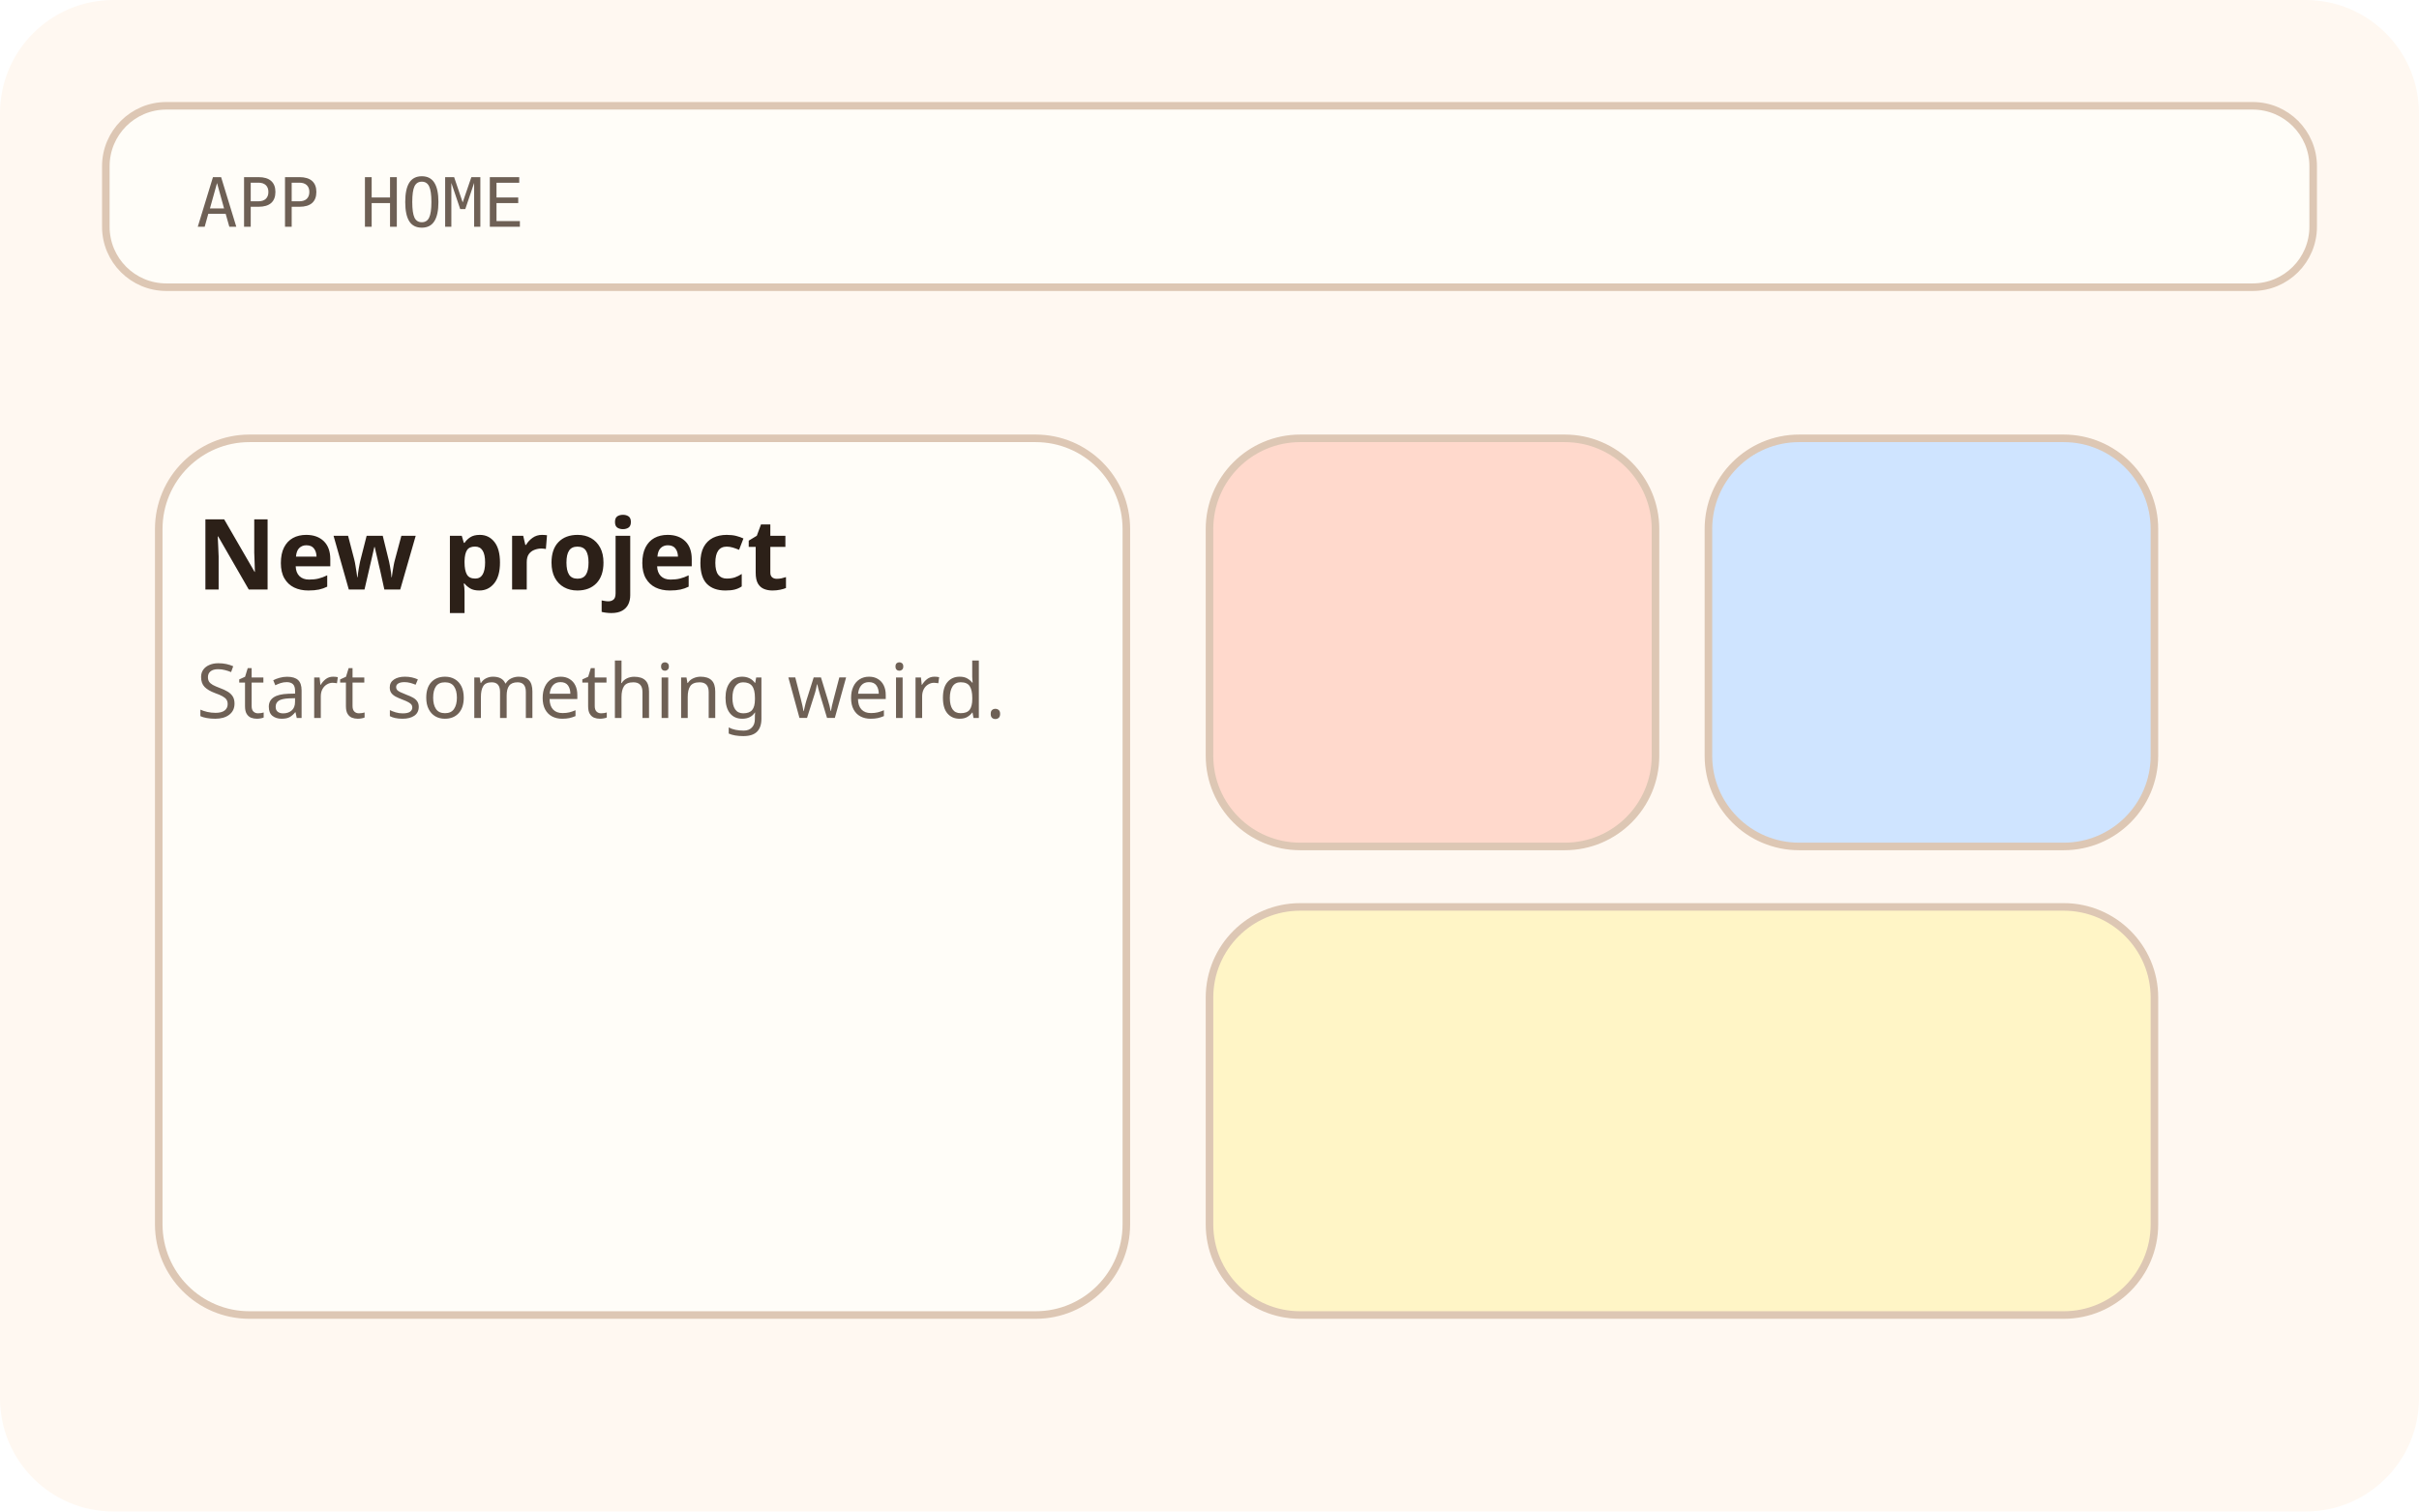
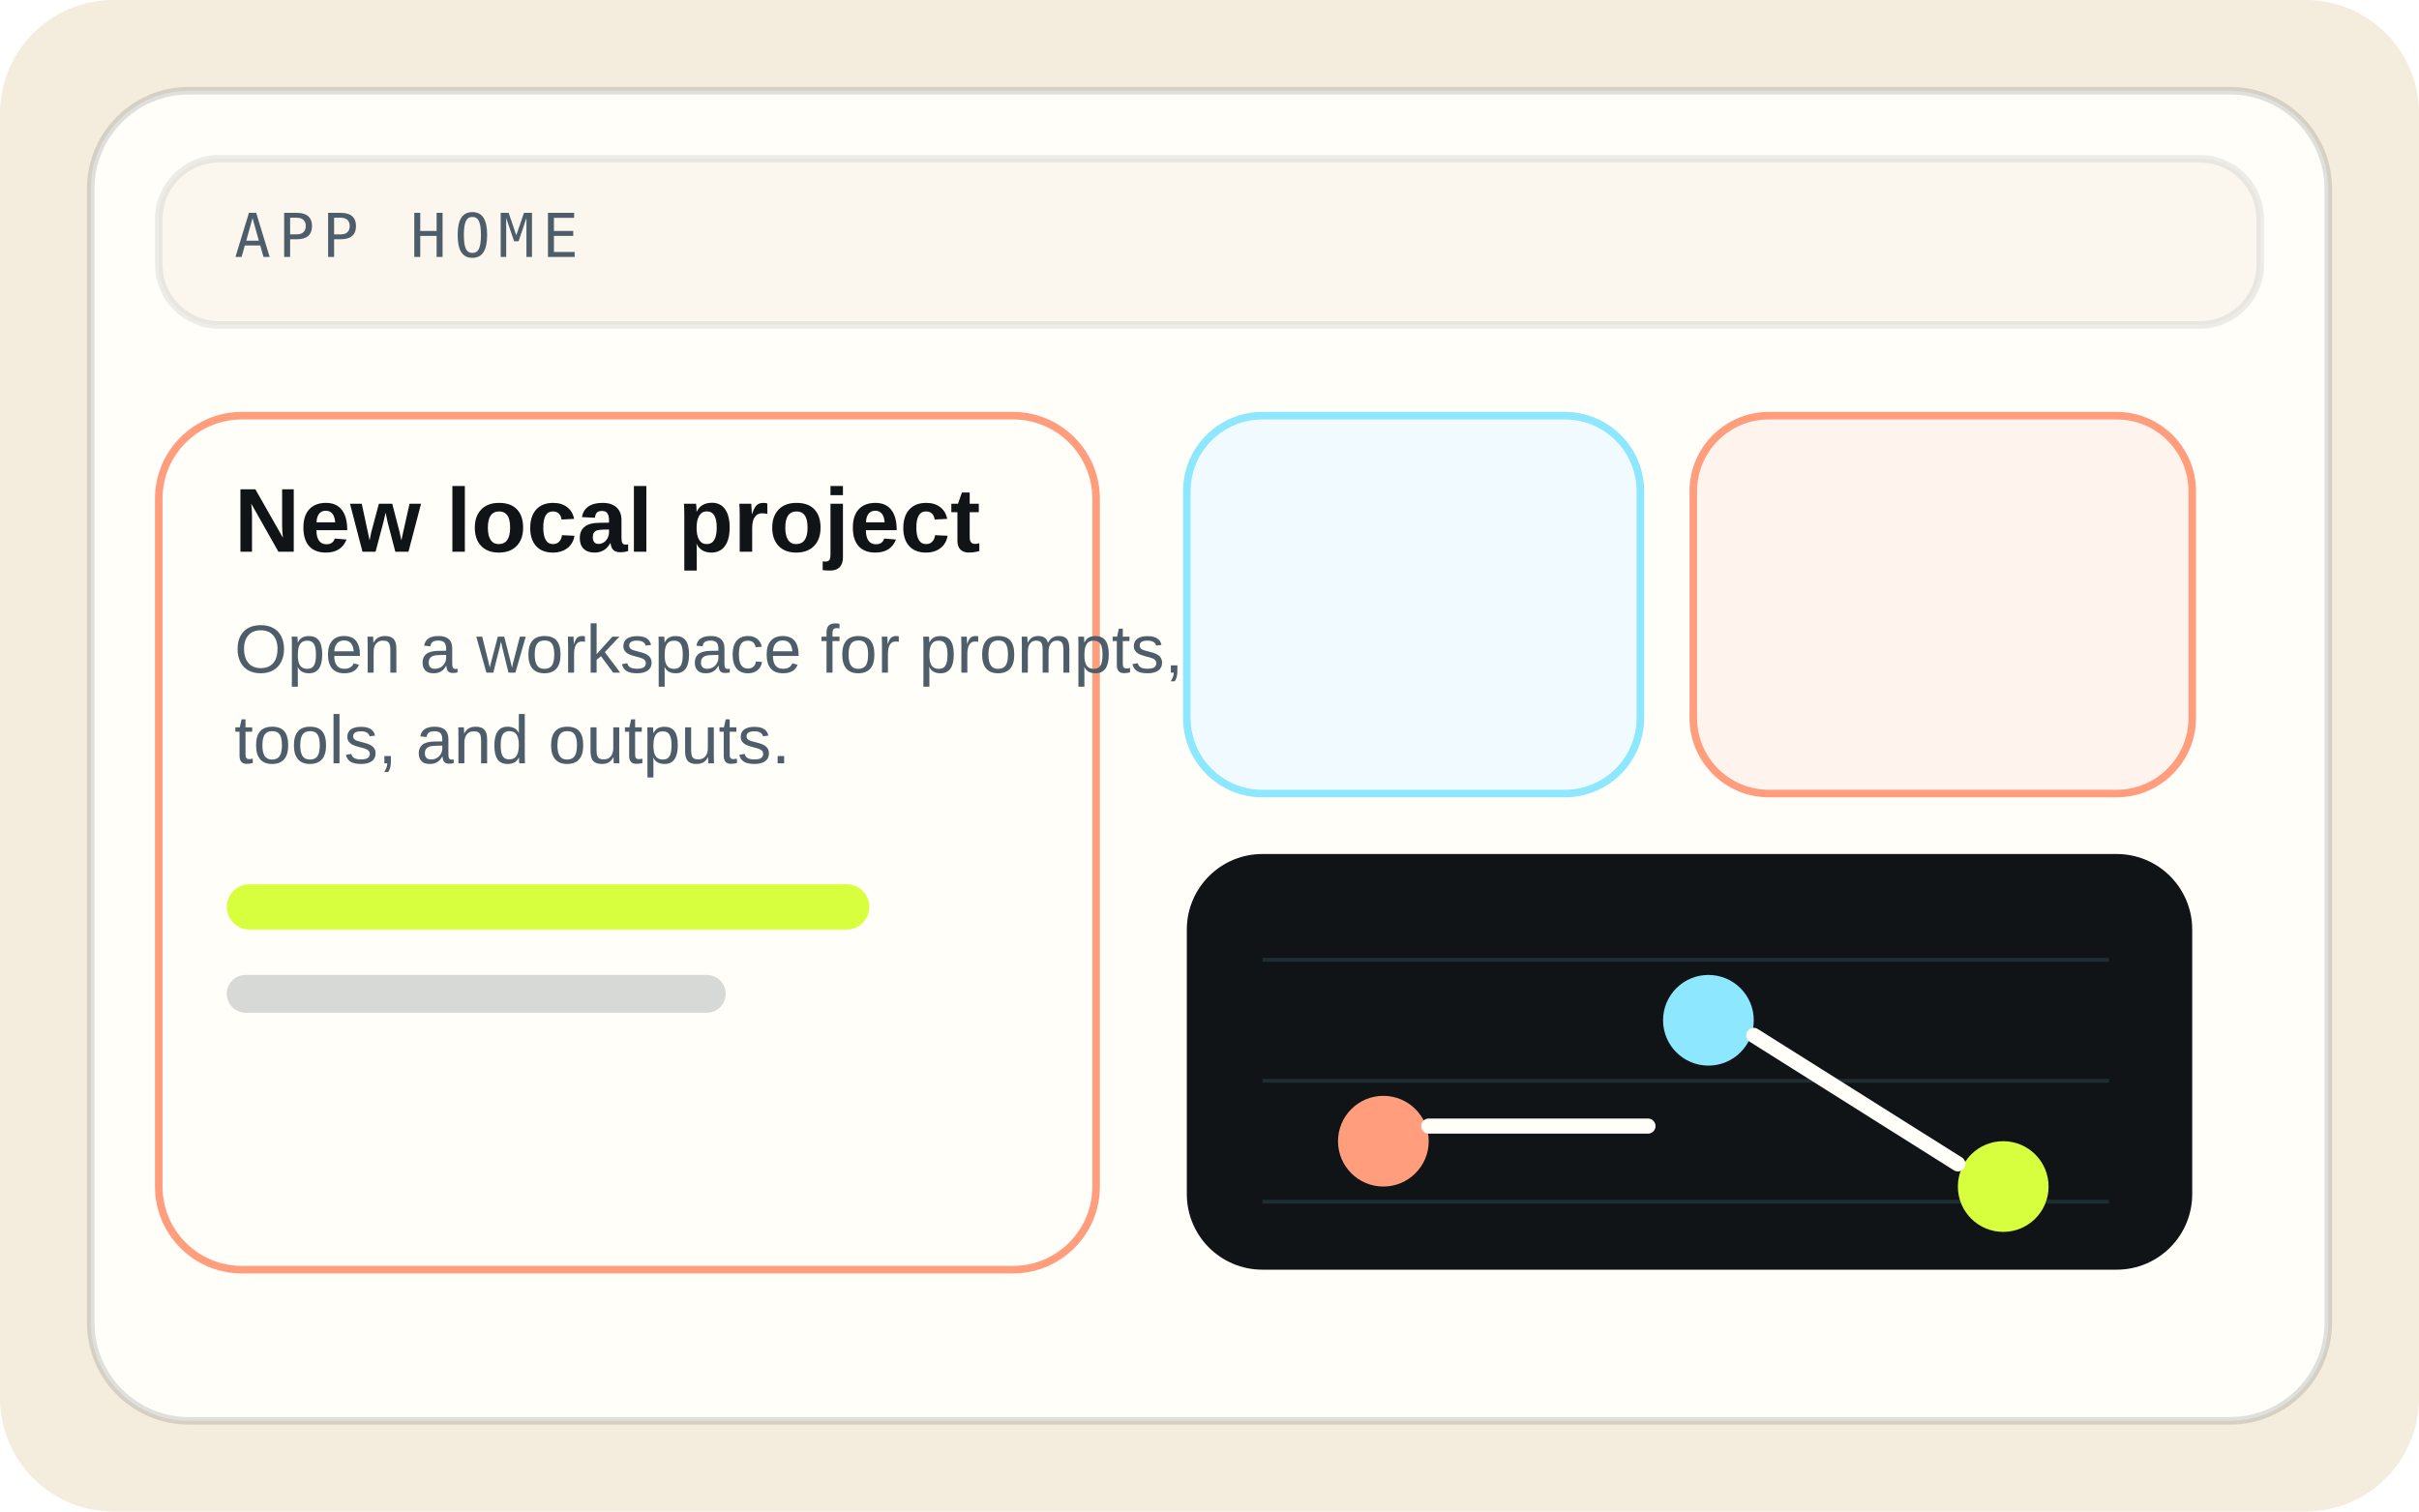
<svg xmlns="http://www.w3.org/2000/svg" viewBox="0 0 640 400" role="img" aria-labelledby="title">
-   <rect width="640" height="400" rx="30" fill="#fff8f1" />
-   <rect x="28" y="28" width="584" height="48" rx="16" fill="#fffdf8" stroke="#ddc7b4" stroke-width="2" />
-   <rect x="42" y="116" width="256" height="232" rx="24" fill="#fffdf8" stroke="#ddc7b4" stroke-width="2" />
-   <rect x="320" y="116" width="118" height="108" rx="24" fill="#ffd9cc" stroke="#ddc7b4" stroke-width="2" />
-   <rect x="452" y="116" width="118" height="108" rx="24" fill="#cfe4ff" stroke="#ddc7b4" stroke-width="2" />
-   <rect x="320" y="240" width="250" height="108" rx="24" fill="#fff5c6" stroke="#ddc7b4" stroke-width="2" />
-   <text x="52" y="60" fill="#6e6055" font-family="'IBM Plex Mono', monospace" font-size="18">APP HOME</text>
-   <text x="52" y="156" fill="#2c2018" font-family="'Syne', sans-serif" font-size="26" font-weight="700">New project</text>
-   <text x="52" y="190" fill="#6e6055" font-family="'Instrument Sans', sans-serif" font-size="20">Start something weird.</text>
+   <rect width="640" height="400" rx="30" fill="#f4ecdd" />
+   <rect x="24" y="24" width="592" height="352" rx="26" fill="#fffef9" stroke="rgba(23,32,39,0.14)" stroke-width="2" />
+   <rect x="42" y="42" width="556" height="44" rx="16" fill="#fbf7ef" stroke="rgba(23,32,39,0.08)" stroke-width="2" />
+   <text x="62" y="68" fill="#4d5d69" font-family="Menlo, Consolas, monospace" font-size="16" letter-spacing="2">APP HOME</text>
+   <rect x="42" y="110" width="248" height="226" rx="22" fill="#fffef9" stroke="#ff9d7d" stroke-width="2" />
+   <text x="62" y="146" fill="#101417" font-family="Arial, Helvetica, sans-serif" font-size="24" font-weight="700">New local project</text>
+   <text x="62" y="178" fill="#4d5d69" font-family="Arial, Helvetica, sans-serif" font-size="18">Open a workspace for prompts, assets,</text>
+   <text x="62" y="202" fill="#4d5d69" font-family="Arial, Helvetica, sans-serif" font-size="18">tools, and outputs.</text>
+   <rect x="60" y="234" width="170" height="12" rx="6" fill="#d8ff3e" />
+   <rect x="60" y="258" width="132" height="10" rx="5" fill="#24303b" opacity=".18" />
+   <rect x="314" y="110" width="120" height="100" rx="20" fill="#f1fbff" stroke="#8ce7ff" stroke-width="2" />
+   <rect x="448" y="110" width="132" height="100" rx="20" fill="#fff3ed" stroke="#ff9d7d" stroke-width="2" />
+   <rect x="314" y="226" width="266" height="110" rx="20" fill="#101417" />
+   <path d="M334 254h224" stroke="#8ce7ff" stroke-opacity=".12" stroke-width="1" />
+   <path d="M334 286h224" stroke="#8ce7ff" stroke-opacity=".12" stroke-width="1" />
+   <path d="M334 318h224" stroke="#8ce7ff" stroke-opacity=".12" stroke-width="1" />
+   <circle cx="366" cy="302" r="12" fill="#ff9d7d" />
+   <circle cx="452" cy="270" r="12" fill="#8ce7ff" />
+   <circle cx="530" cy="314" r="12" fill="#d8ff3e" />
+   <path d="M378 298h58M464 274l54 34" stroke="#fffef9" stroke-width="4" stroke-linecap="round" fill="none" />
</svg>
